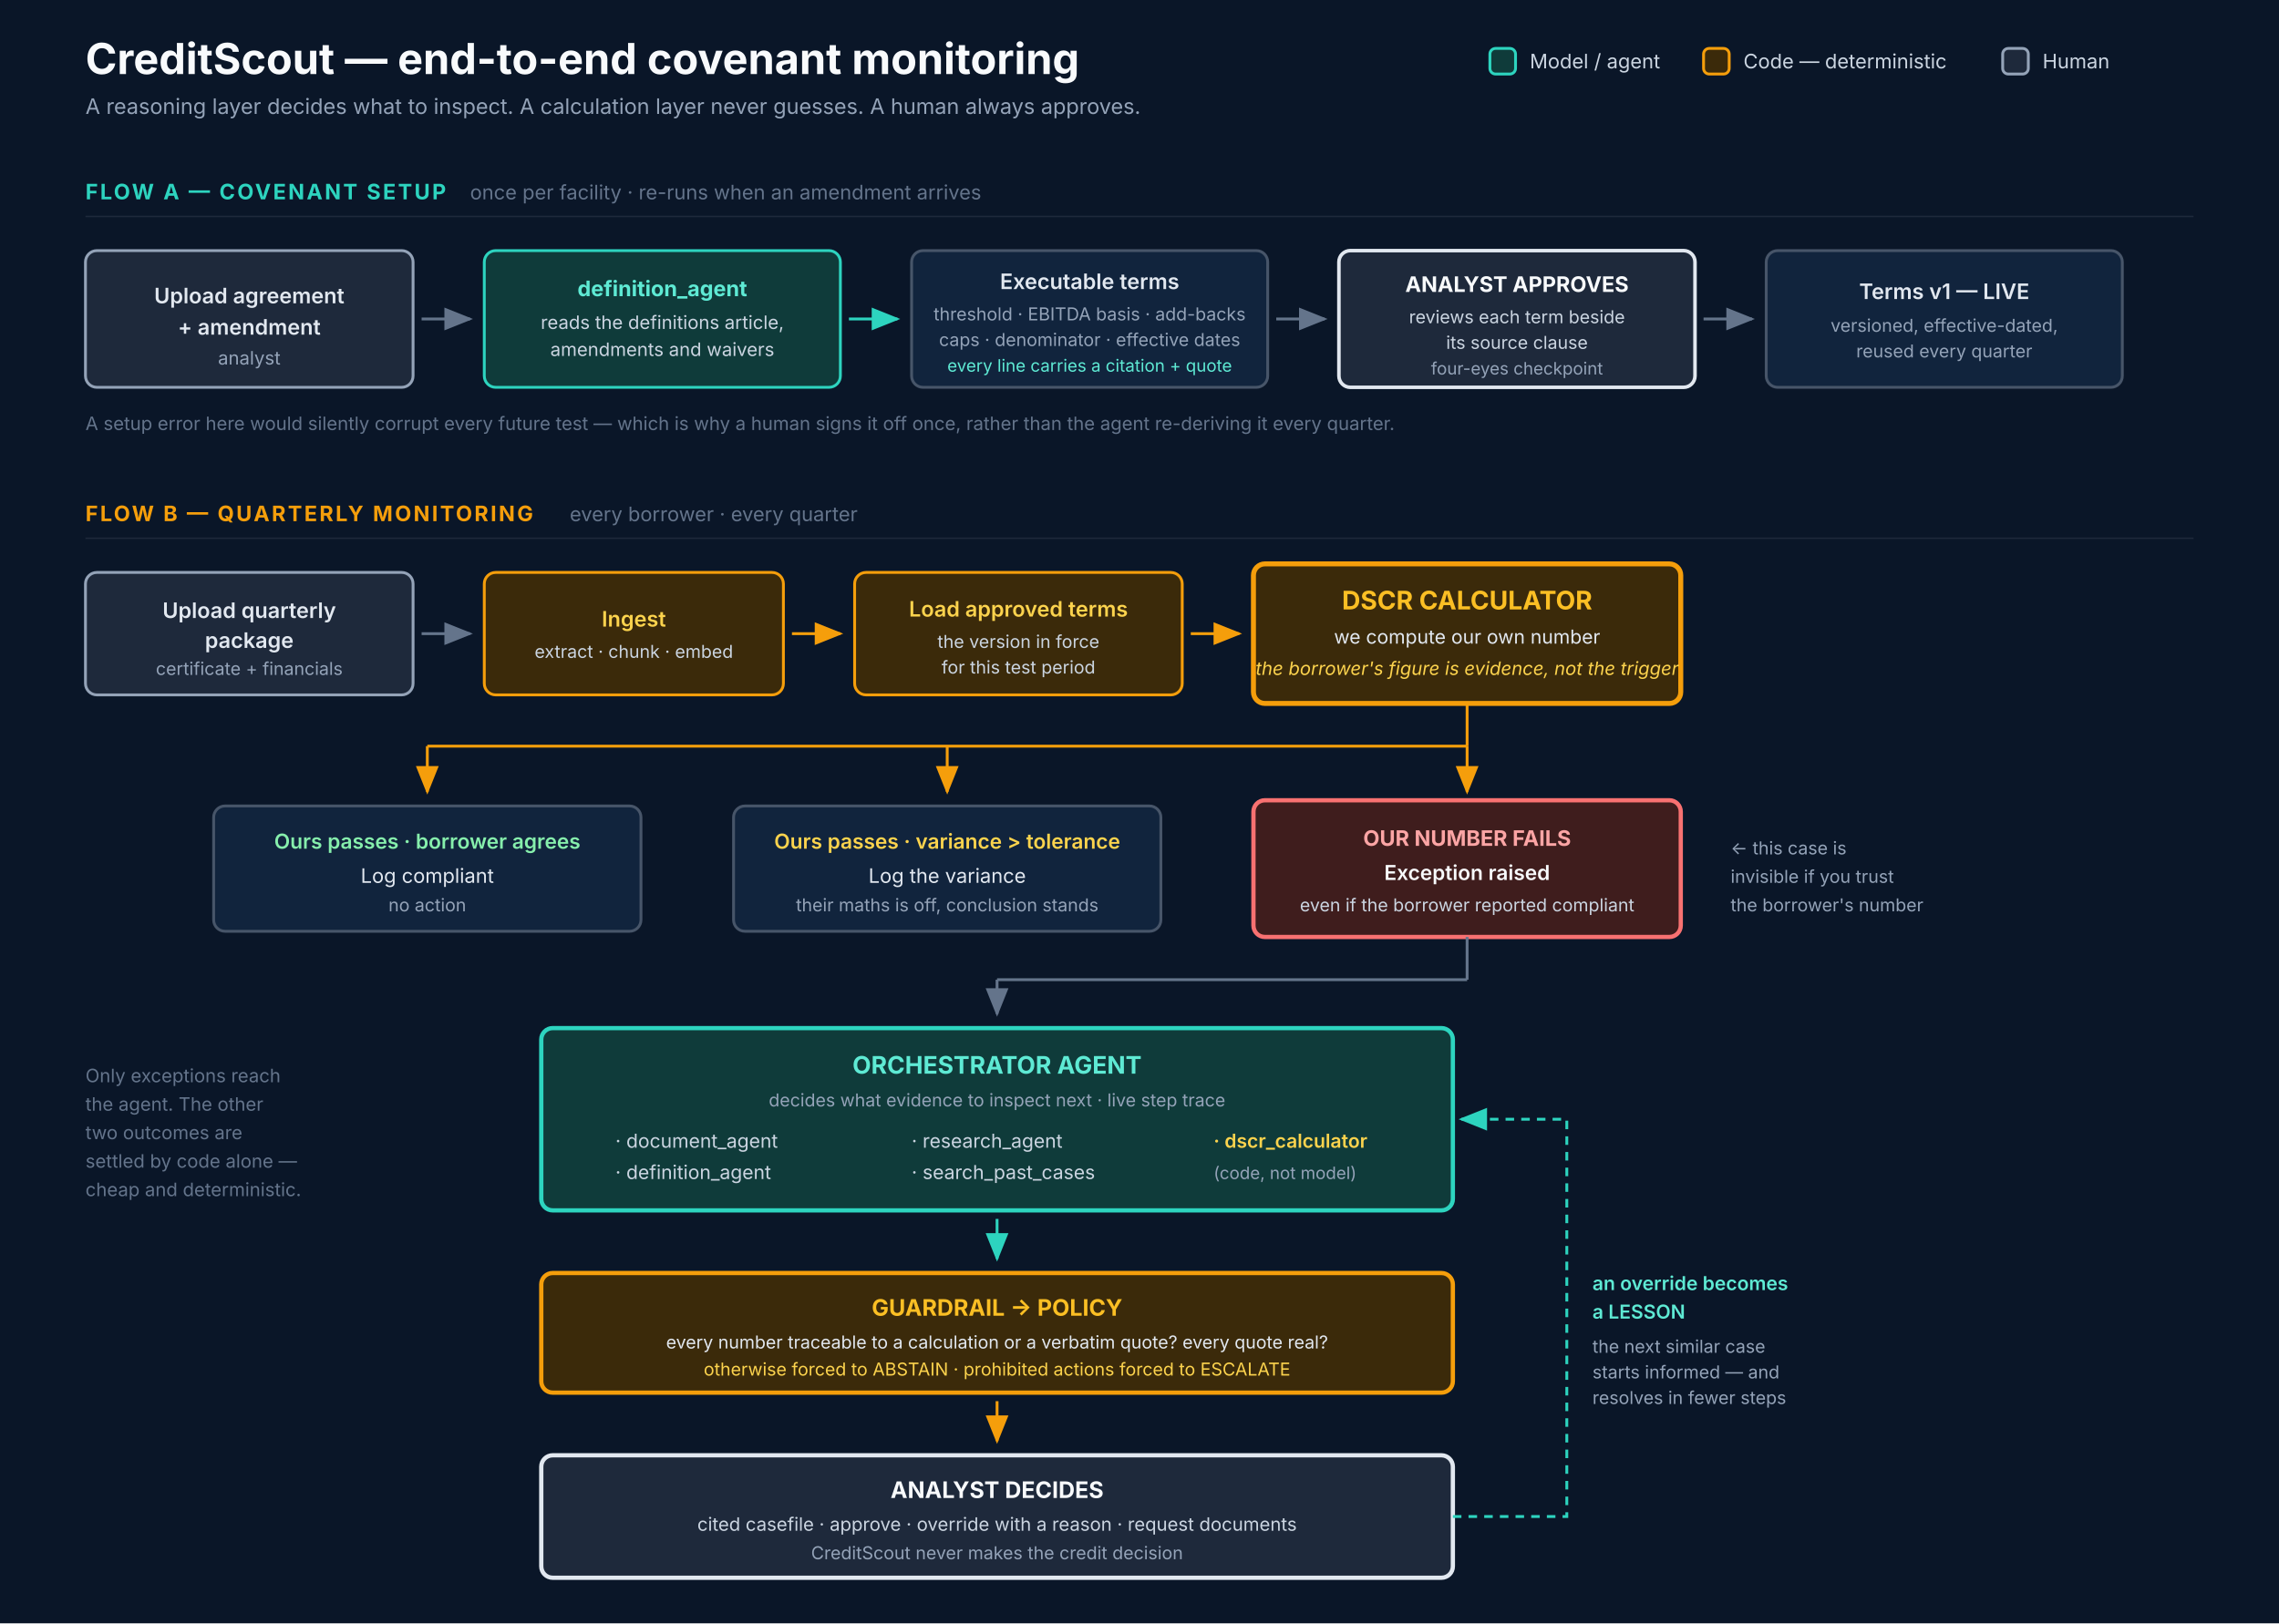
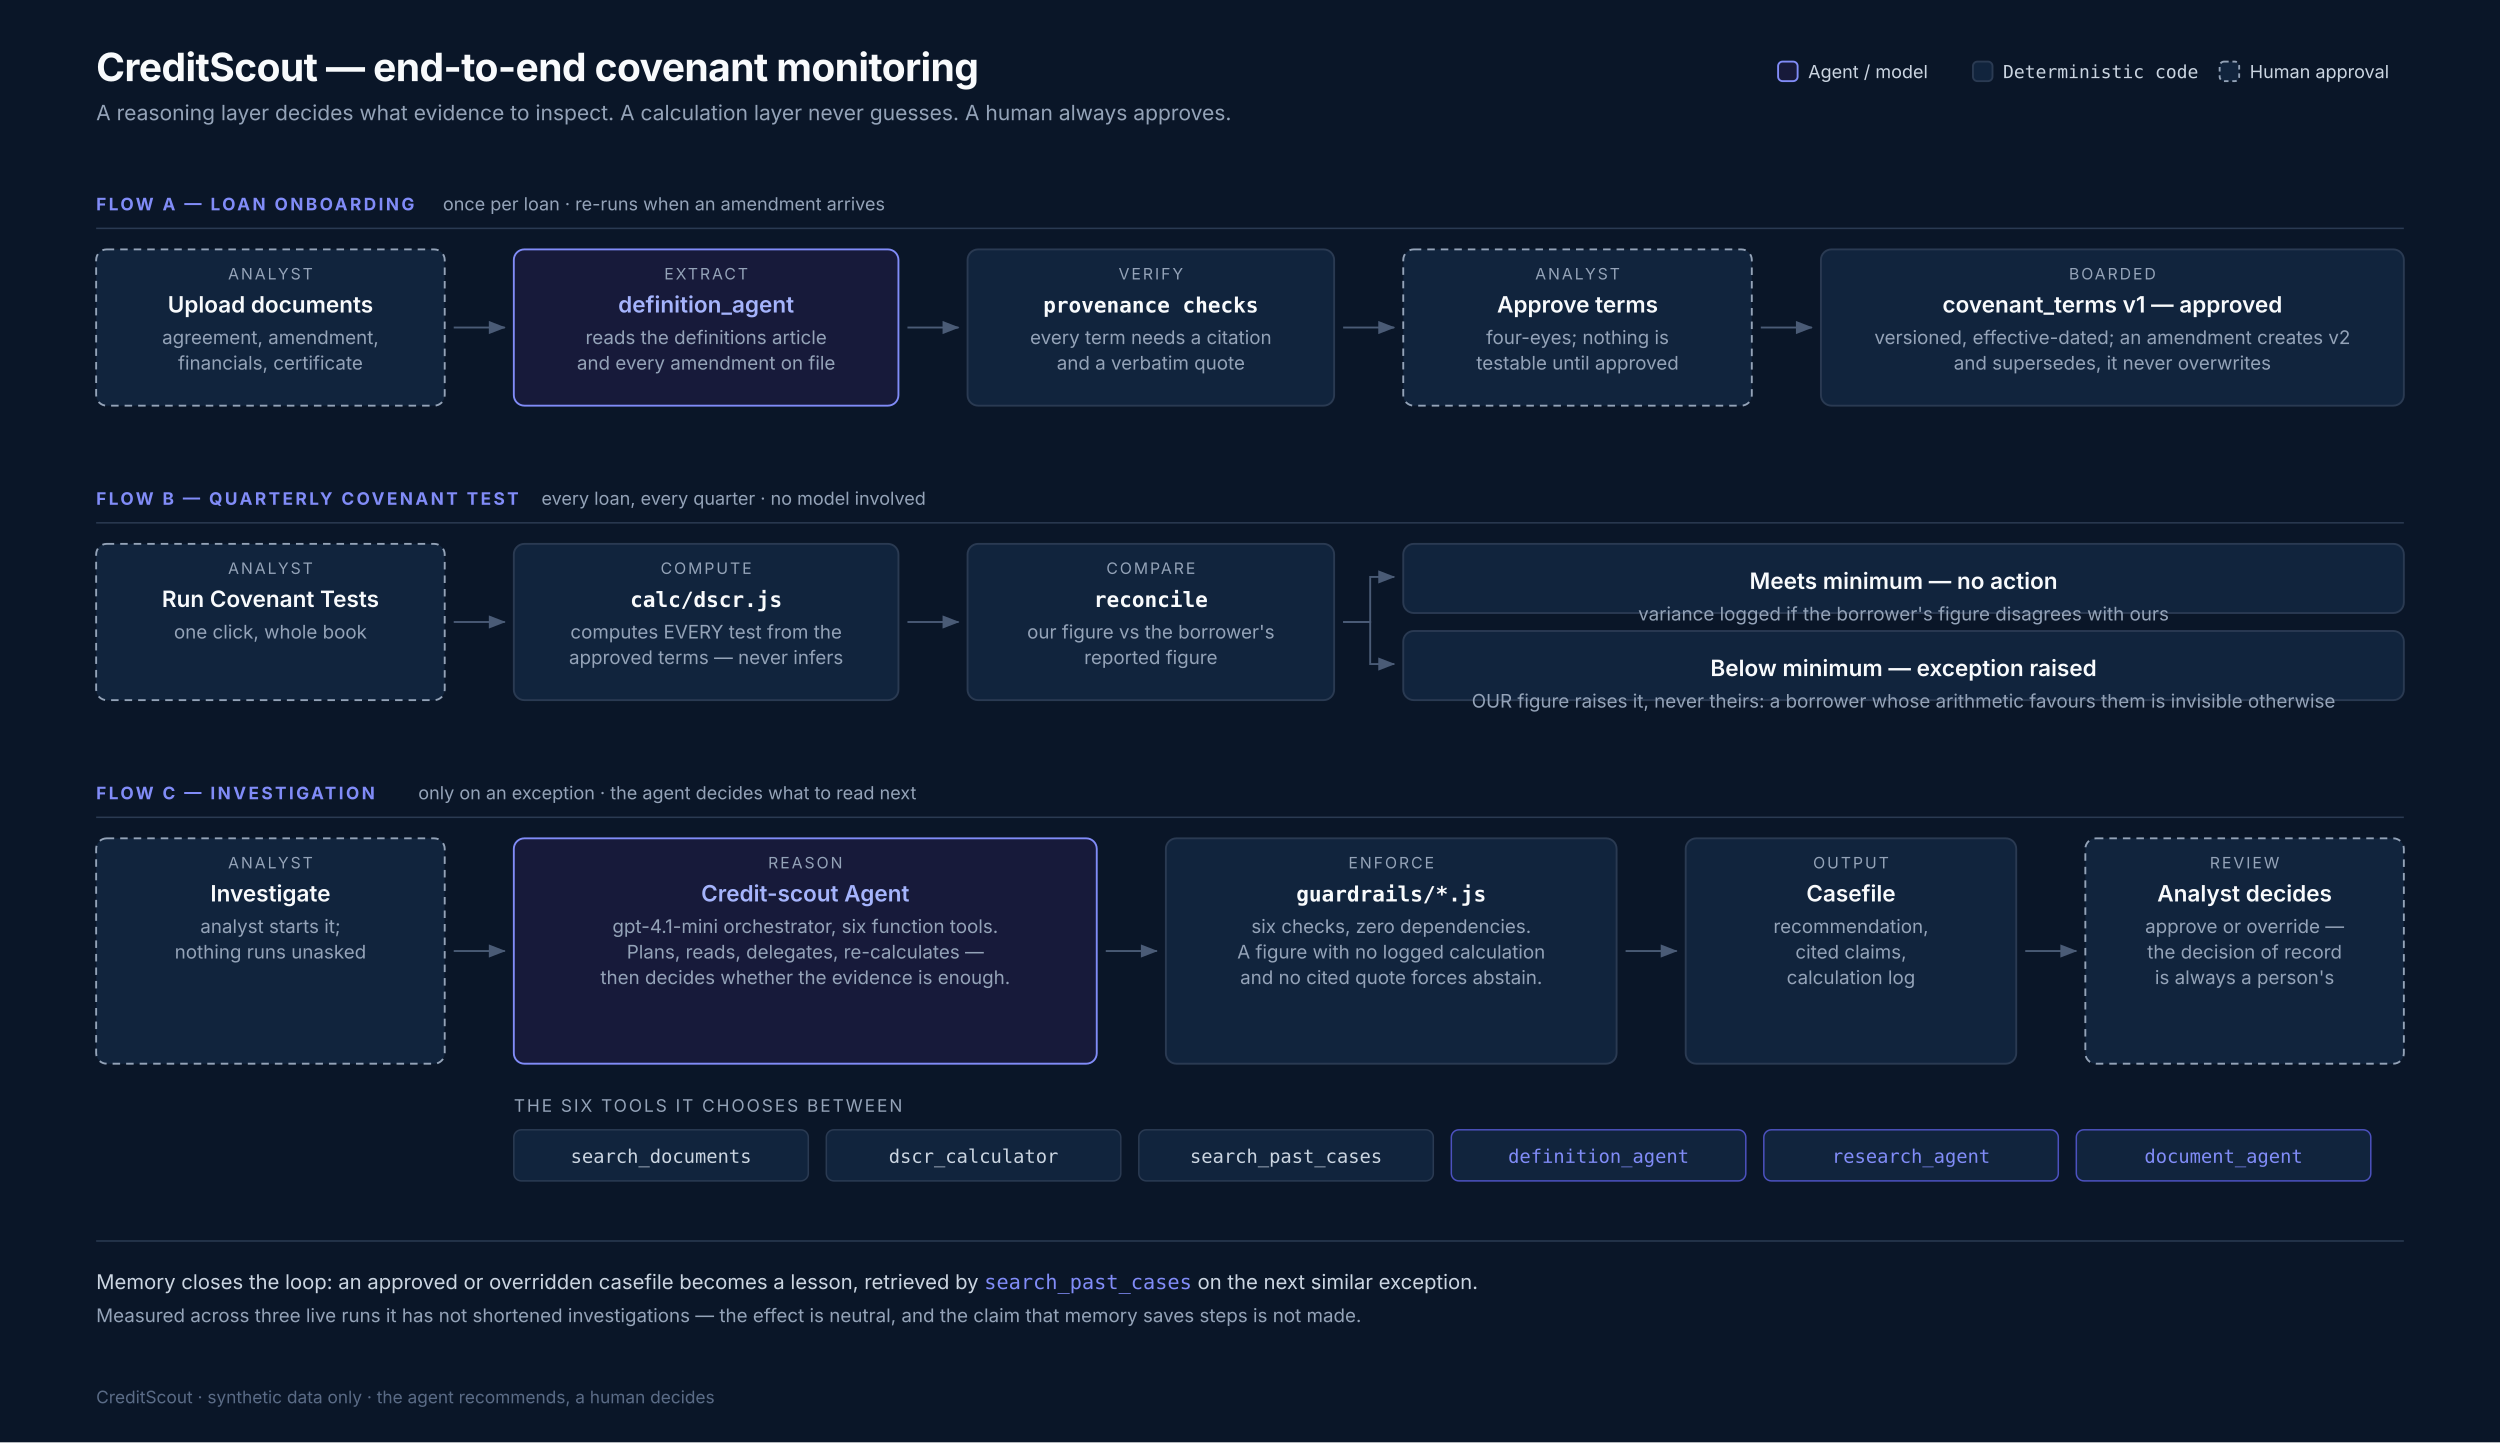
- <svg xmlns="http://www.w3.org/2000/svg" width="1600" height="1140" viewBox="0 0 1600 1140" font-family="Inter, Helvetica, Arial, sans-serif">
+ <svg xmlns="http://www.w3.org/2000/svg" width="1664" height="960" viewBox="0 0 1664 960" font-family="Inter, -apple-system, Helvetica, Arial, sans-serif">
  <defs>
-     <marker id="arw" markerWidth="10" markerHeight="8" refX="9" refY="4" orient="auto">
-       <path d="M0,0 L10,4 L0,8 Z" fill="#64748B" />
-     </marker>
-     <marker id="arwT" markerWidth="10" markerHeight="8" refX="9" refY="4" orient="auto">
-       <path d="M0,0 L10,4 L0,8 Z" fill="#2DD4BF" />
-     </marker>
-     <marker id="arwA" markerWidth="10" markerHeight="8" refX="9" refY="4" orient="auto">
-       <path d="M0,0 L10,4 L0,8 Z" fill="#F59E0B" />
+     <marker id="a" markerWidth="9" markerHeight="7" refX="8.5" refY="3.5" orient="auto">
+       <path d="M0,0 L9,3.5 L0,7 Z" fill="#4A5B76" />
    </marker>
  </defs>
-   <rect width="1600" height="1140" fill="#0A1628" />
-   <text x="60" y="52" fill="#F8FAFC" font-size="30" font-weight="700">CreditScout — end-to-end covenant monitoring</text>
-   <text x="60" y="80" fill="#94A3B8" font-size="15">A reasoning layer decides what to inspect. A calculation layer never guesses. A human always approves.</text>
-   <rect x="1046" y="34" width="18" height="18" rx="4" fill="#0F3B3A" stroke="#2DD4BF" stroke-width="2" />
-   <text x="1074" y="48" fill="#CBD5E1" font-size="14">Model / agent</text>
-   <rect x="1196" y="34" width="18" height="18" rx="4" fill="#3B2A0A" stroke="#F59E0B" stroke-width="2" />
-   <text x="1224" y="48" fill="#CBD5E1" font-size="14">Code — deterministic</text>
-   <rect x="1406" y="34" width="18" height="18" rx="4" fill="#1E293B" stroke="#94A3B8" stroke-width="2" />
-   <text x="1434" y="48" fill="#CBD5E1" font-size="14">Human</text>
-   <text x="60" y="140" fill="#2DD4BF" font-size="15" font-weight="700" letter-spacing="1.5">FLOW A — COVENANT SETUP</text>
-   <text x="330" y="140" fill="#64748B" font-size="14">once per facility · re-runs when an amendment arrives</text>
-   <line x1="60" y1="152" x2="1540" y2="152" stroke="#1E293B" stroke-width="1" />
-   <rect x="60" y="176" width="230" height="96" rx="8" fill="#1E293B" stroke="#94A3B8" stroke-width="2" />
-   <text x="175" y="213" fill="#E2E8F0" font-size="15" font-weight="600" text-anchor="middle">Upload agreement</text>
-   <text x="175" y="235" fill="#E2E8F0" font-size="15" font-weight="600" text-anchor="middle">+ amendment</text>
-   <text x="175" y="256" fill="#94A3B8" font-size="13" text-anchor="middle">analyst</text>
-   <line x1="296" y1="224" x2="330" y2="224" stroke="#64748B" stroke-width="2" marker-end="url(#arw)" />
-   <rect x="340" y="176" width="250" height="96" rx="8" fill="#0F3B3A" stroke="#2DD4BF" stroke-width="2" />
-   <text x="465" y="208" fill="#5EEAD4" font-size="15" font-weight="700" text-anchor="middle">definition_agent</text>
-   <text x="465" y="231" fill="#CBD5E1" font-size="13" text-anchor="middle">reads the definitions article,</text>
-   <text x="465" y="250" fill="#CBD5E1" font-size="13" text-anchor="middle">amendments and waivers</text>
-   <line x1="596" y1="224" x2="630" y2="224" stroke="#2DD4BF" stroke-width="2" marker-end="url(#arwT)" />
-   <rect x="640" y="176" width="250" height="96" rx="8" fill="#11243D" stroke="#475569" stroke-width="2" />
-   <text x="765" y="203" fill="#E2E8F0" font-size="15" font-weight="600" text-anchor="middle">Executable terms</text>
-   <text x="765" y="225" fill="#94A3B8" font-size="12.5" text-anchor="middle">threshold · EBITDA basis · add-backs</text>
-   <text x="765" y="243" fill="#94A3B8" font-size="12.5" text-anchor="middle">caps · denominator · effective dates</text>
-   <text x="765" y="261" fill="#5EEAD4" font-size="12" text-anchor="middle">every line carries a citation + quote</text>
-   <line x1="896" y1="224" x2="930" y2="224" stroke="#64748B" stroke-width="2" marker-end="url(#arw)" />
-   <rect x="940" y="176" width="250" height="96" rx="8" fill="#1E293B" stroke="#E2E8F0" stroke-width="2.5" />
-   <text x="1065" y="205" fill="#F8FAFC" font-size="15" font-weight="700" text-anchor="middle">ANALYST APPROVES</text>
-   <text x="1065" y="227" fill="#CBD5E1" font-size="12.5" text-anchor="middle">reviews each term beside</text>
-   <text x="1065" y="245" fill="#CBD5E1" font-size="12.5" text-anchor="middle">its source clause</text>
-   <text x="1065" y="263" fill="#94A3B8" font-size="12" text-anchor="middle">four-eyes checkpoint</text>
-   <line x1="1196" y1="224" x2="1230" y2="224" stroke="#64748B" stroke-width="2" marker-end="url(#arw)" />
-   <rect x="1240" y="176" width="250" height="96" rx="8" fill="#11243D" stroke="#475569" stroke-width="2" />
-   <text x="1365" y="210" fill="#E2E8F0" font-size="15" font-weight="600" text-anchor="middle">Terms v1 — LIVE</text>
-   <text x="1365" y="233" fill="#94A3B8" font-size="12.5" text-anchor="middle">versioned, effective-dated,</text>
-   <text x="1365" y="251" fill="#94A3B8" font-size="12.5" text-anchor="middle">reused every quarter</text>
-   <text x="60" y="302" fill="#64748B" font-size="13">A setup error here would silently corrupt every future test — which is why a human signs it off once, rather than the agent re-deriving it every quarter.</text>
-   <text x="60" y="366" fill="#F59E0B" font-size="15" font-weight="700" letter-spacing="1.5">FLOW B — QUARTERLY MONITORING</text>
-   <text x="400" y="366" fill="#64748B" font-size="14">every borrower · every quarter</text>
-   <line x1="60" y1="378" x2="1540" y2="378" stroke="#1E293B" stroke-width="1" />
-   <rect x="60" y="402" width="230" height="86" rx="8" fill="#1E293B" stroke="#94A3B8" stroke-width="2" />
-   <text x="175" y="434" fill="#E2E8F0" font-size="15" font-weight="600" text-anchor="middle">Upload quarterly</text>
-   <text x="175" y="455" fill="#E2E8F0" font-size="15" font-weight="600" text-anchor="middle">package</text>
-   <text x="175" y="474" fill="#94A3B8" font-size="12.5" text-anchor="middle">certificate + financials</text>
-   <line x1="296" y1="445" x2="330" y2="445" stroke="#64748B" stroke-width="2" marker-end="url(#arw)" />
-   <rect x="340" y="402" width="210" height="86" rx="8" fill="#3B2A0A" stroke="#F59E0B" stroke-width="2" />
-   <text x="445" y="440" fill="#FCD34D" font-size="15" font-weight="600" text-anchor="middle">Ingest</text>
-   <text x="445" y="462" fill="#CBD5E1" font-size="12.5" text-anchor="middle">extract · chunk · embed</text>
-   <line x1="556" y1="445" x2="590" y2="445" stroke="#F59E0B" stroke-width="2" marker-end="url(#arwA)" />
-   <rect x="600" y="402" width="230" height="86" rx="8" fill="#3B2A0A" stroke="#F59E0B" stroke-width="2" />
-   <text x="715" y="433" fill="#FCD34D" font-size="15" font-weight="600" text-anchor="middle">Load approved terms</text>
-   <text x="715" y="455" fill="#CBD5E1" font-size="12.5" text-anchor="middle">the version in force</text>
-   <text x="715" y="473" fill="#CBD5E1" font-size="12.5" text-anchor="middle">for this test period</text>
-   <line x1="836" y1="445" x2="870" y2="445" stroke="#F59E0B" stroke-width="2" marker-end="url(#arwA)" />
-   <rect x="880" y="396" width="300" height="98" rx="8" fill="#3B2A0A" stroke="#F59E0B" stroke-width="3.5" />
-   <text x="1030" y="428" fill="#FBBF24" font-size="18" font-weight="700" text-anchor="middle">DSCR CALCULATOR</text>
-   <text x="1030" y="452" fill="#E2E8F0" font-size="13.5" text-anchor="middle">we compute our own number</text>
-   <text x="1030" y="474" fill="#FCD34D" font-size="13" font-style="italic" text-anchor="middle">the borrower's figure is evidence, not the trigger</text>
-   <line x1="1030" y1="494" x2="1030" y2="524" stroke="#F59E0B" stroke-width="2" />
-   <line x1="300" y1="524" x2="1030" y2="524" stroke="#F59E0B" stroke-width="2" />
-   <line x1="300" y1="524" x2="300" y2="556" stroke="#F59E0B" stroke-width="2" marker-end="url(#arwA)" />
-   <line x1="665" y1="524" x2="665" y2="556" stroke="#F59E0B" stroke-width="2" marker-end="url(#arwA)" />
-   <line x1="1030" y1="524" x2="1030" y2="556" stroke="#F59E0B" stroke-width="2" marker-end="url(#arwA)" />
-   <rect x="150" y="566" width="300" height="88" rx="8" fill="#11243D" stroke="#475569" stroke-width="2" />
-   <text x="300" y="596" fill="#86EFAC" font-size="14.5" font-weight="600" text-anchor="middle">Ours passes · borrower agrees</text>
-   <text x="300" y="620" fill="#E2E8F0" font-size="14" text-anchor="middle">Log compliant</text>
-   <text x="300" y="640" fill="#94A3B8" font-size="12.5" text-anchor="middle">no action</text>
-   <rect x="515" y="566" width="300" height="88" rx="8" fill="#11243D" stroke="#475569" stroke-width="2" />
-   <text x="665" y="596" fill="#FCD34D" font-size="14.5" font-weight="600" text-anchor="middle">Ours passes · variance &gt; tolerance</text>
-   <text x="665" y="620" fill="#E2E8F0" font-size="14" text-anchor="middle">Log the variance</text>
-   <text x="665" y="640" fill="#94A3B8" font-size="12.5" text-anchor="middle">their maths is off, conclusion stands</text>
-   <rect x="880" y="562" width="300" height="96" rx="8" fill="#3F1D1D" stroke="#F87171" stroke-width="3" />
-   <text x="1030" y="594" fill="#FCA5A5" font-size="15" font-weight="700" text-anchor="middle">OUR NUMBER FAILS</text>
-   <text x="1030" y="618" fill="#F8FAFC" font-size="14.5" font-weight="600" text-anchor="middle">Exception raised</text>
-   <text x="1030" y="640" fill="#CBD5E1" font-size="12.5" text-anchor="middle">even if the borrower reported compliant</text>
-   <text x="1215" y="600" fill="#94A3B8" font-size="12.5">← this case is</text>
-   <text x="1215" y="620" fill="#94A3B8" font-size="12.5">invisible if you trust</text>
-   <text x="1215" y="640" fill="#94A3B8" font-size="12.5">the borrower's number</text>
-   <line x1="1030" y1="658" x2="1030" y2="688" stroke="#64748B" stroke-width="2" />
-   <line x1="1030" y1="688" x2="700" y2="688" stroke="#64748B" stroke-width="2" />
-   <line x1="700" y1="688" x2="700" y2="712" stroke="#64748B" stroke-width="2" marker-end="url(#arw)" />
-   <rect x="380" y="722" width="640" height="128" rx="8" fill="#0F3B3A" stroke="#2DD4BF" stroke-width="3" />
-   <text x="700" y="754" fill="#5EEAD4" font-size="17" font-weight="700" text-anchor="middle">ORCHESTRATOR AGENT</text>
-   <text x="700" y="777" fill="#94A3B8" font-size="12.5" text-anchor="middle">decides what evidence to inspect next · live step trace</text>
-   <text x="432" y="806" fill="#CBD5E1" font-size="13.5">· document_agent</text>
-   <text x="432" y="828" fill="#CBD5E1" font-size="13.5">· definition_agent</text>
-   <text x="640" y="806" fill="#CBD5E1" font-size="13.5">· research_agent</text>
-   <text x="640" y="828" fill="#CBD5E1" font-size="13.5">· search_past_cases</text>
-   <text x="852" y="806" fill="#FCD34D" font-size="13.5" font-weight="600">· dscr_calculator</text>
-   <text x="852" y="828" fill="#94A3B8" font-size="12">  (code, not model)</text>
-   <line x1="700" y1="856" x2="700" y2="884" stroke="#2DD4BF" stroke-width="2" marker-end="url(#arwT)" />
-   <rect x="380" y="894" width="640" height="84" rx="8" fill="#3B2A0A" stroke="#F59E0B" stroke-width="3" />
-   <text x="700" y="924" fill="#FBBF24" font-size="16" font-weight="700" text-anchor="middle">GUARDRAIL  →  POLICY</text>
-   <text x="700" y="947" fill="#E2E8F0" font-size="12.5" text-anchor="middle">every number traceable to a calculation or a verbatim quote? every quote real?</text>
-   <text x="700" y="966" fill="#FCD34D" font-size="12.5" text-anchor="middle">otherwise forced to ABSTAIN · prohibited actions forced to ESCALATE</text>
-   <line x1="700" y1="984" x2="700" y2="1012" stroke="#F59E0B" stroke-width="2" marker-end="url(#arwA)" />
-   <rect x="380" y="1022" width="640" height="86" rx="8" fill="#1E293B" stroke="#E2E8F0" stroke-width="3" />
-   <text x="700" y="1052" fill="#F8FAFC" font-size="16" font-weight="700" text-anchor="middle">ANALYST DECIDES</text>
-   <text x="700" y="1075" fill="#CBD5E1" font-size="13" text-anchor="middle">cited casefile · approve · override with a reason · request documents</text>
-   <text x="700" y="1095" fill="#94A3B8" font-size="12.5" text-anchor="middle">CreditScout never makes the credit decision</text>
-   <path d="M1020 1065 L1100 1065 L1100 786 L1026 786" fill="none" stroke="#2DD4BF" stroke-width="2" stroke-dasharray="6 5" marker-end="url(#arwT)" />
-   <text x="1118" y="906" fill="#5EEAD4" font-size="13.5" font-weight="600">an override becomes</text>
-   <text x="1118" y="926" fill="#5EEAD4" font-size="13.5" font-weight="600">a LESSON</text>
-   <text x="1118" y="950" fill="#94A3B8" font-size="12.5">the next similar case</text>
-   <text x="1118" y="968" fill="#94A3B8" font-size="12.5">starts informed — and</text>
-   <text x="1118" y="986" fill="#94A3B8" font-size="12.5">resolves in fewer steps</text>
-   <text x="60" y="760" fill="#64748B" font-size="13">Only exceptions reach</text>
-   <text x="60" y="780" fill="#64748B" font-size="13">the agent. The other</text>
-   <text x="60" y="800" fill="#64748B" font-size="13">two outcomes are</text>
-   <text x="60" y="820" fill="#64748B" font-size="13">settled by code alone —</text>
-   <text x="60" y="840" fill="#64748B" font-size="13">cheap and deterministic.</text>
+   <rect width="1664" height="960" fill="#0A1628" />
+   <text x="64" y="54" fill="#F8FAFC" font-size="26" font-weight="700" letter-spacing="-0.4">CreditScout — end-to-end covenant monitoring</text>
+   <text x="64" y="80" fill="#94A3B8" font-size="14">A reasoning layer decides what evidence to inspect. A calculation layer never guesses. A human always approves.</text>
+   <rect x="1477.4" y="41" width="13" height="13" rx="3" fill="#11243D" stroke="#94A3B8" stroke-dasharray="3 2.5" stroke-width="1.25" />
+   <text x="1497.4" y="52" fill="#CBD5E1" font-size="12" font-family="Inter, -apple-system, Helvetica, Arial, sans-serif">Human approval</text>
+   <rect x="1313.2" y="41" width="13" height="13" rx="3" fill="#11243D" stroke="#2A3A52" stroke-width="1.25" />
+   <text x="1333.2" y="52" fill="#CBD5E1" font-size="12" font-family="ui-monospace, SFMono-Regular, Menlo, monospace">Deterministic code</text>
+   <rect x="1183.5" y="41" width="13" height="13" rx="3" fill="#171a3a" stroke="#818CF8" stroke-width="1.25" />
+   <text x="1203.5" y="52" fill="#CBD5E1" font-size="12" font-family="Inter, -apple-system, Helvetica, Arial, sans-serif">Agent / model</text>
+   <text x="64" y="140" fill="#818CF8" font-size="11.5" font-weight="700" letter-spacing="1.6">FLOW A — LOAN ONBOARDING</text>
+   <text x="294.8" y="140" fill="#94A3B8" font-size="12">once per loan · re-runs when an amendment arrives</text>
+   <line x1="64" y1="152" x2="1600" y2="152" stroke="#2A3A52" stroke-width="1" />
+   <rect x="64" y="166" width="232" height="104" rx="7" fill="#11243D" stroke="#94A3B8" stroke-width="1.25" stroke-dasharray="5 4" />
+   <text x="180.0" y="186" fill="#94A3B8" font-size="10.5" letter-spacing="1.3" text-anchor="middle">ANALYST</text>
+   <text x="180.0" y="208" fill="#F8FAFC" font-size="15" font-weight="600" font-family="Inter, -apple-system, Helvetica, Arial, sans-serif" text-anchor="middle">Upload documents</text>
+   <text x="180.0" y="229" fill="#94A3B8" font-size="12.5" text-anchor="middle">agreement, amendment,</text>
+   <text x="180.0" y="246" fill="#94A3B8" font-size="12.5" text-anchor="middle">financials, certificate</text>
+   <line x1="302" y1="218.0" x2="336" y2="218.0" stroke="#4A5B76" stroke-width="1.25" marker-end="url(#a)" />
+   <rect x="342" y="166" width="256" height="104" rx="7" fill="#171a3a" stroke="#818CF8" stroke-width="1.25" />
+   <text x="470.0" y="186" fill="#94A3B8" font-size="10.5" letter-spacing="1.3" text-anchor="middle">EXTRACT</text>
+   <text x="470.0" y="208" fill="#A5B4FC" font-size="15" font-weight="600" font-family="Inter, -apple-system, Helvetica, Arial, sans-serif" text-anchor="middle">definition_agent</text>
+   <text x="470.0" y="229" fill="#94A3B8" font-size="12.5" text-anchor="middle">reads the definitions article</text>
+   <text x="470.0" y="246" fill="#94A3B8" font-size="12.5" text-anchor="middle">and every amendment on file</text>
+   <line x1="604" y1="218.0" x2="638" y2="218.0" stroke="#4A5B76" stroke-width="1.25" marker-end="url(#a)" />
+   <rect x="644" y="166" width="244" height="104" rx="7" fill="#11243D" stroke="#2A3A52" stroke-width="1.25" />
+   <text x="766.0" y="186" fill="#94A3B8" font-size="10.5" letter-spacing="1.3" text-anchor="middle">VERIFY</text>
+   <text x="766.0" y="208" fill="#F8FAFC" font-size="14" font-weight="600" font-family="ui-monospace, SFMono-Regular, Menlo, monospace" text-anchor="middle">provenance checks</text>
+   <text x="766.0" y="229" fill="#94A3B8" font-size="12.5" text-anchor="middle">every term needs a citation</text>
+   <text x="766.0" y="246" fill="#94A3B8" font-size="12.5" text-anchor="middle">and a verbatim quote</text>
+   <line x1="894" y1="218.0" x2="928" y2="218.0" stroke="#4A5B76" stroke-width="1.25" marker-end="url(#a)" />
+   <rect x="934" y="166" width="232" height="104" rx="7" fill="#11243D" stroke="#94A3B8" stroke-width="1.25" stroke-dasharray="5 4" />
+   <text x="1050.0" y="186" fill="#94A3B8" font-size="10.5" letter-spacing="1.3" text-anchor="middle">ANALYST</text>
+   <text x="1050.0" y="208" fill="#F8FAFC" font-size="15" font-weight="600" font-family="Inter, -apple-system, Helvetica, Arial, sans-serif" text-anchor="middle">Approve terms</text>
+   <text x="1050.0" y="229" fill="#94A3B8" font-size="12.5" text-anchor="middle">four-eyes; nothing is</text>
+   <text x="1050.0" y="246" fill="#94A3B8" font-size="12.5" text-anchor="middle">testable until approved</text>
+   <line x1="1172" y1="218.0" x2="1206" y2="218.0" stroke="#4A5B76" stroke-width="1.25" marker-end="url(#a)" />
+   <rect x="1212" y="166" width="388" height="104" rx="7" fill="#11243D" stroke="#2A3A52" stroke-width="1.25" />
+   <text x="1406.0" y="186" fill="#94A3B8" font-size="10.5" letter-spacing="1.3" text-anchor="middle">BOARDED</text>
+   <text x="1406.0" y="208" fill="#F8FAFC" font-size="15" font-weight="600" font-family="Inter, -apple-system, Helvetica, Arial, sans-serif" text-anchor="middle">covenant_terms v1 — approved</text>
+   <text x="1406.0" y="229" fill="#94A3B8" font-size="12.5" text-anchor="middle">versioned, effective-dated; an amendment creates v2</text>
+   <text x="1406.0" y="246" fill="#94A3B8" font-size="12.5" text-anchor="middle">and supersedes, it never overwrites</text>
+   <text x="64" y="336" fill="#818CF8" font-size="11.5" font-weight="700" letter-spacing="1.6">FLOW B — QUARTERLY COVENANT TEST</text>
+   <text x="360.4" y="336" fill="#94A3B8" font-size="12">every loan, every quarter · no model involved</text>
+   <line x1="64" y1="348" x2="1600" y2="348" stroke="#2A3A52" stroke-width="1" />
+   <rect x="64" y="362" width="232" height="104" rx="7" fill="#11243D" stroke="#94A3B8" stroke-width="1.25" stroke-dasharray="5 4" />
+   <text x="180.0" y="382" fill="#94A3B8" font-size="10.5" letter-spacing="1.3" text-anchor="middle">ANALYST</text>
+   <text x="180.0" y="404" fill="#F8FAFC" font-size="15" font-weight="600" font-family="Inter, -apple-system, Helvetica, Arial, sans-serif" text-anchor="middle">Run Covenant Tests</text>
+   <text x="180.0" y="425" fill="#94A3B8" font-size="12.5" text-anchor="middle">one click, whole book</text>
+   <line x1="302" y1="414.0" x2="336" y2="414.0" stroke="#4A5B76" stroke-width="1.25" marker-end="url(#a)" />
+   <rect x="342" y="362" width="256" height="104" rx="7" fill="#11243D" stroke="#2A3A52" stroke-width="1.25" />
+   <text x="470.0" y="382" fill="#94A3B8" font-size="10.5" letter-spacing="1.3" text-anchor="middle">COMPUTE</text>
+   <text x="470.0" y="404" fill="#F8FAFC" font-size="14" font-weight="600" font-family="ui-monospace, SFMono-Regular, Menlo, monospace" text-anchor="middle">calc/dscr.js</text>
+   <text x="470.0" y="425" fill="#94A3B8" font-size="12.5" text-anchor="middle">computes EVERY test from the</text>
+   <text x="470.0" y="442" fill="#94A3B8" font-size="12.5" text-anchor="middle">approved terms — never infers</text>
+   <line x1="604" y1="414.0" x2="638" y2="414.0" stroke="#4A5B76" stroke-width="1.25" marker-end="url(#a)" />
+   <rect x="644" y="362" width="244" height="104" rx="7" fill="#11243D" stroke="#2A3A52" stroke-width="1.25" />
+   <text x="766.0" y="382" fill="#94A3B8" font-size="10.5" letter-spacing="1.3" text-anchor="middle">COMPARE</text>
+   <text x="766.0" y="404" fill="#F8FAFC" font-size="14" font-weight="600" font-family="ui-monospace, SFMono-Regular, Menlo, monospace" text-anchor="middle">reconcile</text>
+   <text x="766.0" y="425" fill="#94A3B8" font-size="12.5" text-anchor="middle">our figure vs the borrower's</text>
+   <text x="766.0" y="442" fill="#94A3B8" font-size="12.5" text-anchor="middle">reported figure</text>
+   <path d="M894 414.0 H912 V384 H928" fill="none" stroke="#4A5B76" stroke-width="1.25" marker-end="url(#a)" />
+   <path d="M894 414.0 H912 V442 H928" fill="none" stroke="#4A5B76" stroke-width="1.25" marker-end="url(#a)" />
+   <rect x="934" y="362" width="666" height="46" rx="7" fill="#11243D" stroke="#2A3A52" stroke-width="1.25" />
+   <text x="1267.0" y="392" fill="#F8FAFC" font-size="15" font-weight="600" font-family="Inter, -apple-system, Helvetica, Arial, sans-serif" text-anchor="middle">Meets minimum — no action</text>
+   <text x="1267.0" y="413" fill="#94A3B8" font-size="12.5" text-anchor="middle">variance logged if the borrower's figure disagrees with ours</text>
+   <rect x="934" y="420" width="666" height="46" rx="7" fill="#11243D" stroke="#2A3A52" stroke-width="1.25" />
+   <text x="1267.0" y="450" fill="#F8FAFC" font-size="15" font-weight="600" font-family="Inter, -apple-system, Helvetica, Arial, sans-serif" text-anchor="middle">Below minimum — exception raised</text>
+   <text x="1267.0" y="471" fill="#94A3B8" font-size="12.5" text-anchor="middle">OUR figure raises it, never theirs: a borrower whose arithmetic favours them is invisible otherwise</text>
+   <text x="64" y="532" fill="#818CF8" font-size="11.5" font-weight="700" letter-spacing="1.6">FLOW C — INVESTIGATION</text>
+   <text x="278.4" y="532" fill="#94A3B8" font-size="12">only on an exception · the agent decides what to read next</text>
+   <line x1="64" y1="544" x2="1600" y2="544" stroke="#2A3A52" stroke-width="1" />
+   <rect x="64" y="558" width="232" height="150" rx="7" fill="#11243D" stroke="#94A3B8" stroke-width="1.25" stroke-dasharray="5 4" />
+   <text x="180.0" y="578" fill="#94A3B8" font-size="10.5" letter-spacing="1.3" text-anchor="middle">ANALYST</text>
+   <text x="180.0" y="600" fill="#F8FAFC" font-size="15" font-weight="600" font-family="Inter, -apple-system, Helvetica, Arial, sans-serif" text-anchor="middle">Investigate</text>
+   <text x="180.0" y="621" fill="#94A3B8" font-size="12.5" text-anchor="middle">analyst starts it;</text>
+   <text x="180.0" y="638" fill="#94A3B8" font-size="12.5" text-anchor="middle">nothing runs unasked</text>
+   <line x1="302" y1="633.0" x2="336" y2="633.0" stroke="#4A5B76" stroke-width="1.25" marker-end="url(#a)" />
+   <rect x="342" y="558" width="388" height="150" rx="7" fill="#171a3a" stroke="#818CF8" stroke-width="1.25" />
+   <text x="536.0" y="578" fill="#94A3B8" font-size="10.5" letter-spacing="1.3" text-anchor="middle">REASON</text>
+   <text x="536.0" y="600" fill="#A5B4FC" font-size="15" font-weight="600" font-family="Inter, -apple-system, Helvetica, Arial, sans-serif" text-anchor="middle">Credit-scout Agent</text>
+   <text x="536.0" y="621" fill="#94A3B8" font-size="12.5" text-anchor="middle">gpt-4.1-mini orchestrator, six function tools.</text>
+   <text x="536.0" y="638" fill="#94A3B8" font-size="12.5" text-anchor="middle">Plans, reads, delegates, re-calculates —</text>
+   <text x="536.0" y="655" fill="#94A3B8" font-size="12.5" text-anchor="middle">then decides whether the evidence is enough.</text>
+   <line x1="736" y1="633.0" x2="770" y2="633.0" stroke="#4A5B76" stroke-width="1.25" marker-end="url(#a)" />
+   <rect x="776" y="558" width="300" height="150" rx="7" fill="#11243D" stroke="#2A3A52" stroke-width="1.25" />
+   <text x="926.0" y="578" fill="#94A3B8" font-size="10.5" letter-spacing="1.3" text-anchor="middle">ENFORCE</text>
+   <text x="926.0" y="600" fill="#F8FAFC" font-size="14" font-weight="600" font-family="ui-monospace, SFMono-Regular, Menlo, monospace" text-anchor="middle">guardrails/*.js</text>
+   <text x="926.0" y="621" fill="#94A3B8" font-size="12.5" text-anchor="middle">six checks, zero dependencies.</text>
+   <text x="926.0" y="638" fill="#94A3B8" font-size="12.5" text-anchor="middle">A figure with no logged calculation</text>
+   <text x="926.0" y="655" fill="#94A3B8" font-size="12.5" text-anchor="middle">and no cited quote forces abstain.</text>
+   <line x1="1082" y1="633.0" x2="1116" y2="633.0" stroke="#4A5B76" stroke-width="1.25" marker-end="url(#a)" />
+   <rect x="1122" y="558" width="220" height="150" rx="7" fill="#11243D" stroke="#2A3A52" stroke-width="1.25" />
+   <text x="1232.0" y="578" fill="#94A3B8" font-size="10.5" letter-spacing="1.3" text-anchor="middle">OUTPUT</text>
+   <text x="1232.0" y="600" fill="#F8FAFC" font-size="15" font-weight="600" font-family="Inter, -apple-system, Helvetica, Arial, sans-serif" text-anchor="middle">Casefile</text>
+   <text x="1232.0" y="621" fill="#94A3B8" font-size="12.5" text-anchor="middle">recommendation,</text>
+   <text x="1232.0" y="638" fill="#94A3B8" font-size="12.5" text-anchor="middle">cited claims,</text>
+   <text x="1232.0" y="655" fill="#94A3B8" font-size="12.5" text-anchor="middle">calculation log</text>
+   <line x1="1348" y1="633.0" x2="1382" y2="633.0" stroke="#4A5B76" stroke-width="1.25" marker-end="url(#a)" />
+   <rect x="1388" y="558" width="212" height="150" rx="7" fill="#11243D" stroke="#94A3B8" stroke-width="1.25" stroke-dasharray="5 4" />
+   <text x="1494.0" y="578" fill="#94A3B8" font-size="10.5" letter-spacing="1.3" text-anchor="middle">REVIEW</text>
+   <text x="1494.0" y="600" fill="#F8FAFC" font-size="15" font-weight="600" font-family="Inter, -apple-system, Helvetica, Arial, sans-serif" text-anchor="middle">Analyst decides</text>
+   <text x="1494.0" y="621" fill="#94A3B8" font-size="12.5" text-anchor="middle">approve or override —</text>
+   <text x="1494.0" y="638" fill="#94A3B8" font-size="12.5" text-anchor="middle">the decision of record</text>
+   <text x="1494.0" y="655" fill="#94A3B8" font-size="12.5" text-anchor="middle">is always a person's</text>
+   <text x="342" y="740" fill="#94A3B8" font-size="11.5" letter-spacing="1.3">THE SIX TOOLS IT CHOOSES BETWEEN</text>
+   <rect x="342" y="752" width="196" height="34" rx="5" fill="#11243D" stroke="#2A3A52" stroke-width="1" />
+   <text x="440.0" y="774" fill="#CBD5E1" font-size="12.5" font-family="ui-monospace, SFMono-Regular, Menlo, monospace" text-anchor="middle">search_documents</text>
+   <rect x="550" y="752" width="196" height="34" rx="5" fill="#11243D" stroke="#2A3A52" stroke-width="1" />
+   <text x="648.0" y="774" fill="#CBD5E1" font-size="12.5" font-family="ui-monospace, SFMono-Regular, Menlo, monospace" text-anchor="middle">dscr_calculator</text>
+   <rect x="758" y="752" width="196" height="34" rx="5" fill="#11243D" stroke="#2A3A52" stroke-width="1" />
+   <text x="856.0" y="774" fill="#CBD5E1" font-size="12.5" font-family="ui-monospace, SFMono-Regular, Menlo, monospace" text-anchor="middle">search_past_cases</text>
+   <rect x="966" y="752" width="196" height="34" rx="5" fill="#11243D" stroke="#4C51BF" stroke-width="1" />
+   <text x="1064.0" y="774" fill="#818CF8" font-size="12.5" font-family="ui-monospace, SFMono-Regular, Menlo, monospace" text-anchor="middle">definition_agent</text>
+   <rect x="1174" y="752" width="196" height="34" rx="5" fill="#11243D" stroke="#4C51BF" stroke-width="1" />
+   <text x="1272.0" y="774" fill="#818CF8" font-size="12.5" font-family="ui-monospace, SFMono-Regular, Menlo, monospace" text-anchor="middle">research_agent</text>
+   <rect x="1382" y="752" width="196" height="34" rx="5" fill="#11243D" stroke="#4C51BF" stroke-width="1" />
+   <text x="1480.0" y="774" fill="#818CF8" font-size="12.5" font-family="ui-monospace, SFMono-Regular, Menlo, monospace" text-anchor="middle">document_agent</text>
+   <line x1="64" y1="826" x2="1600" y2="826" stroke="#2A3A52" stroke-width="1" />
+   <text x="64" y="858" fill="#CBD5E1" font-size="13.5">Memory closes the loop: an approved or overridden casefile becomes a lesson, retrieved by <tspan font-family="ui-monospace, SFMono-Regular, Menlo, monospace" fill="#818CF8">search_past_cases</tspan> on the next similar exception.</text>
+   <text x="64" y="880" fill="#94A3B8" font-size="12.5">Measured across three live runs it has not shortened investigations — the effect is neutral, and the claim that memory saves steps is not made.</text>
+   <text x="64" y="934" fill="#5A6B86" font-size="11.5">CreditScout · synthetic data only · the agent recommends, a human decides</text>
</svg>
